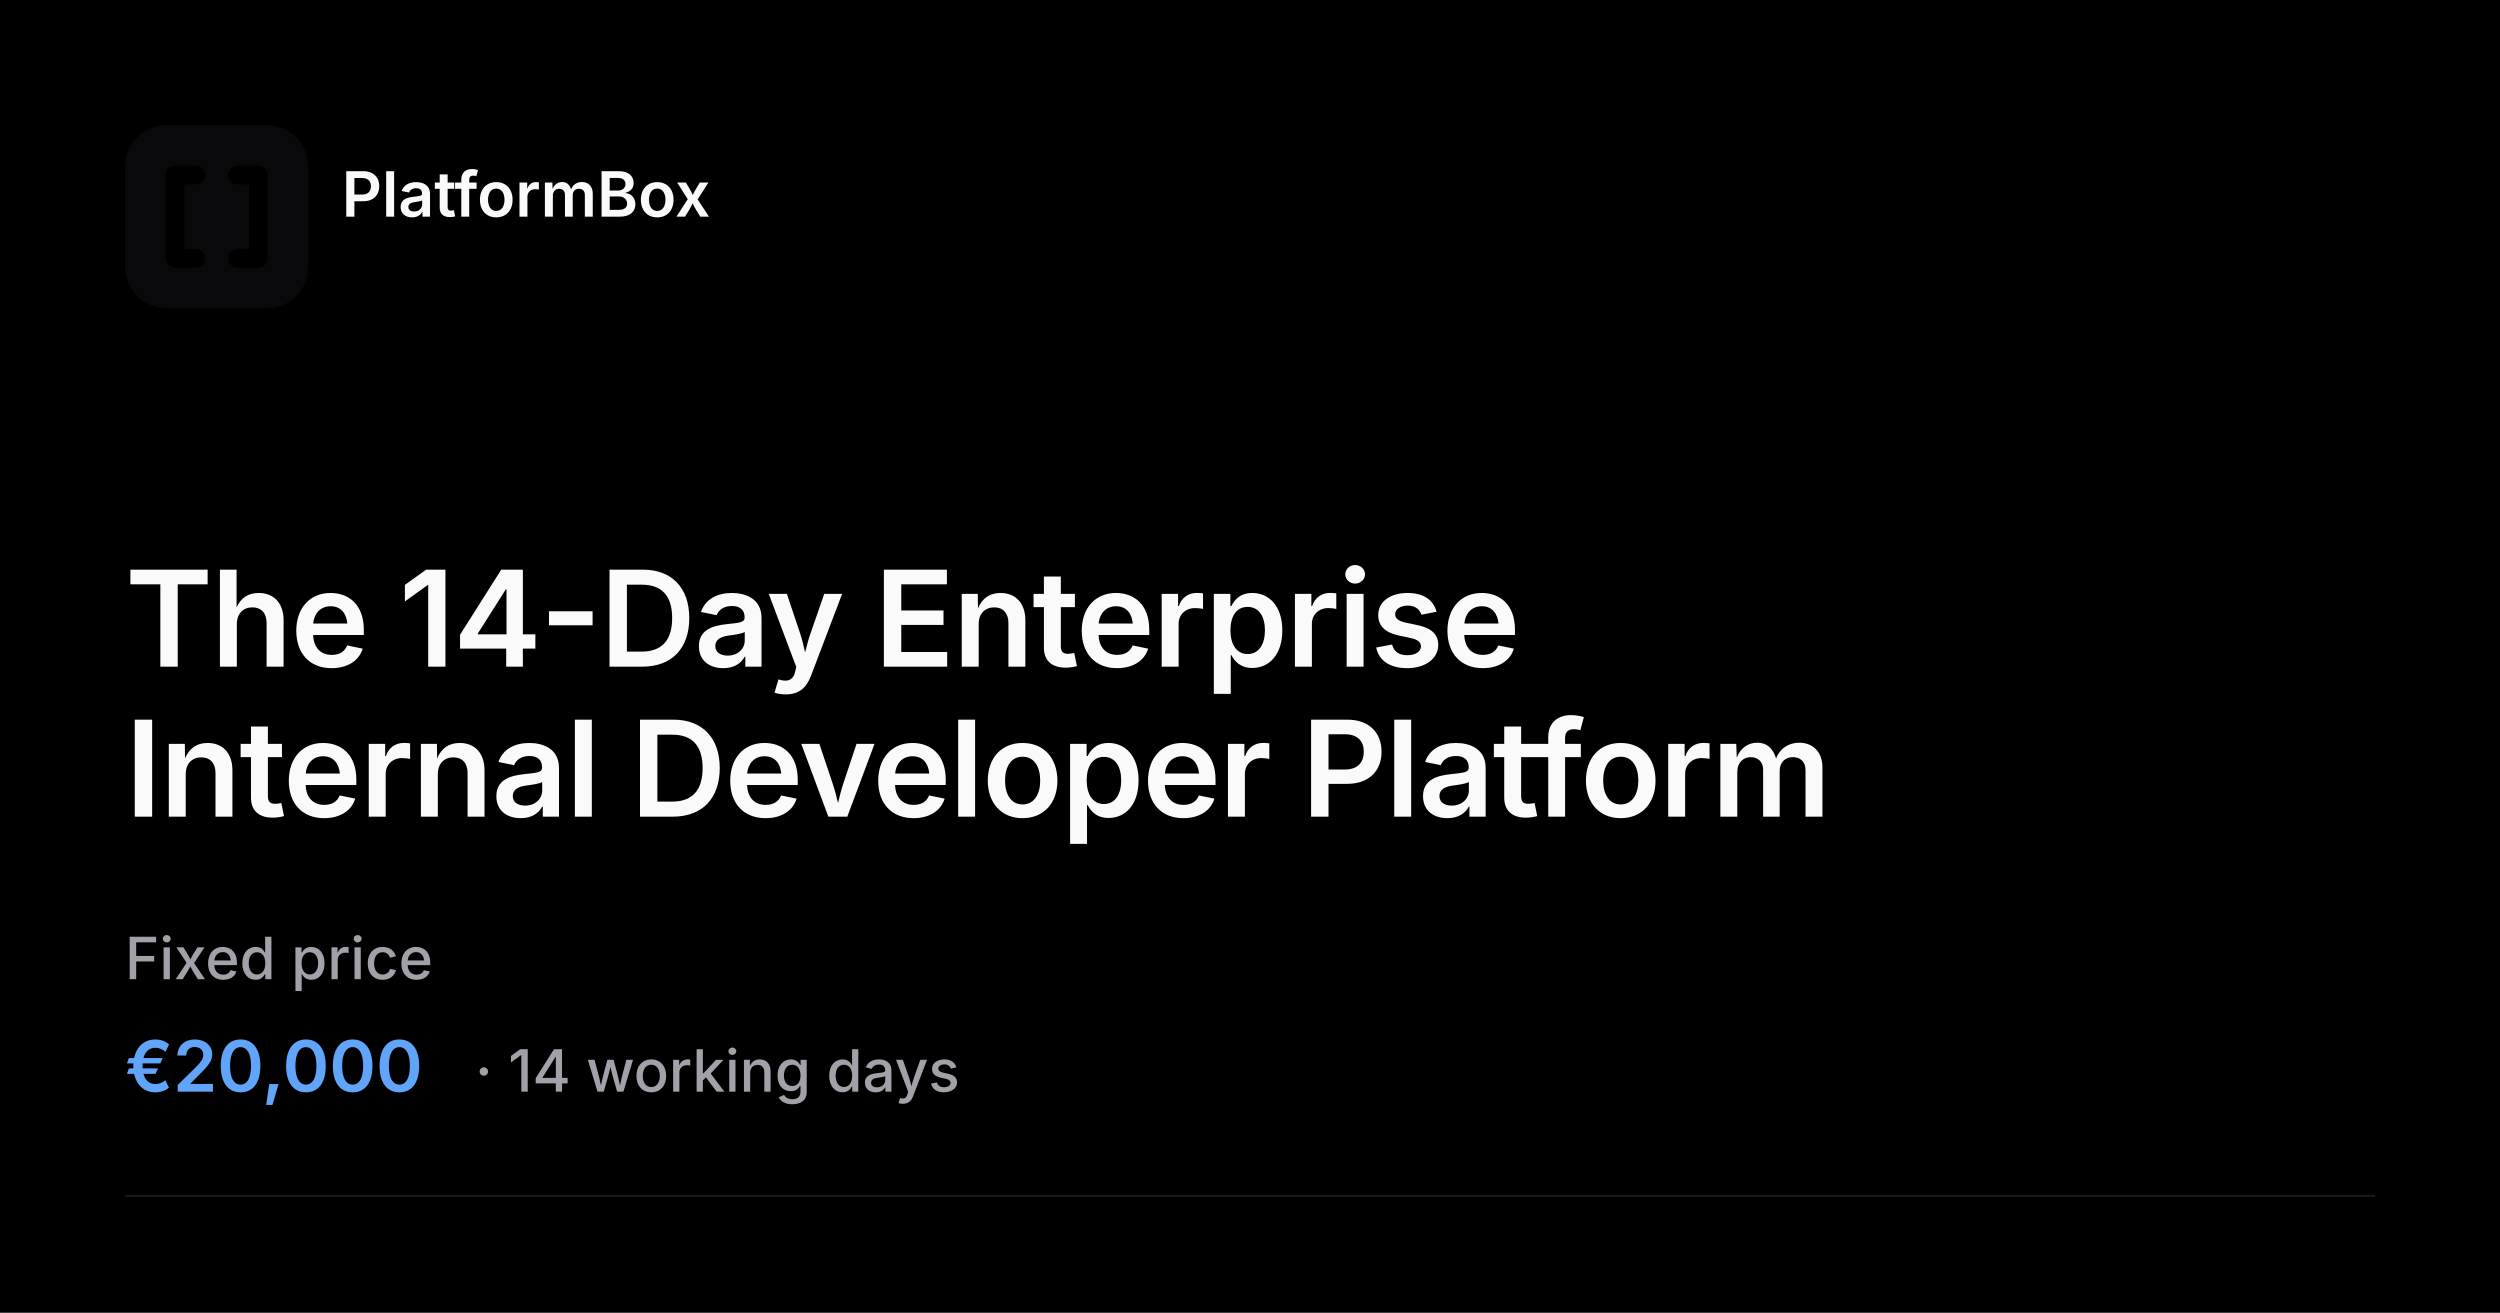
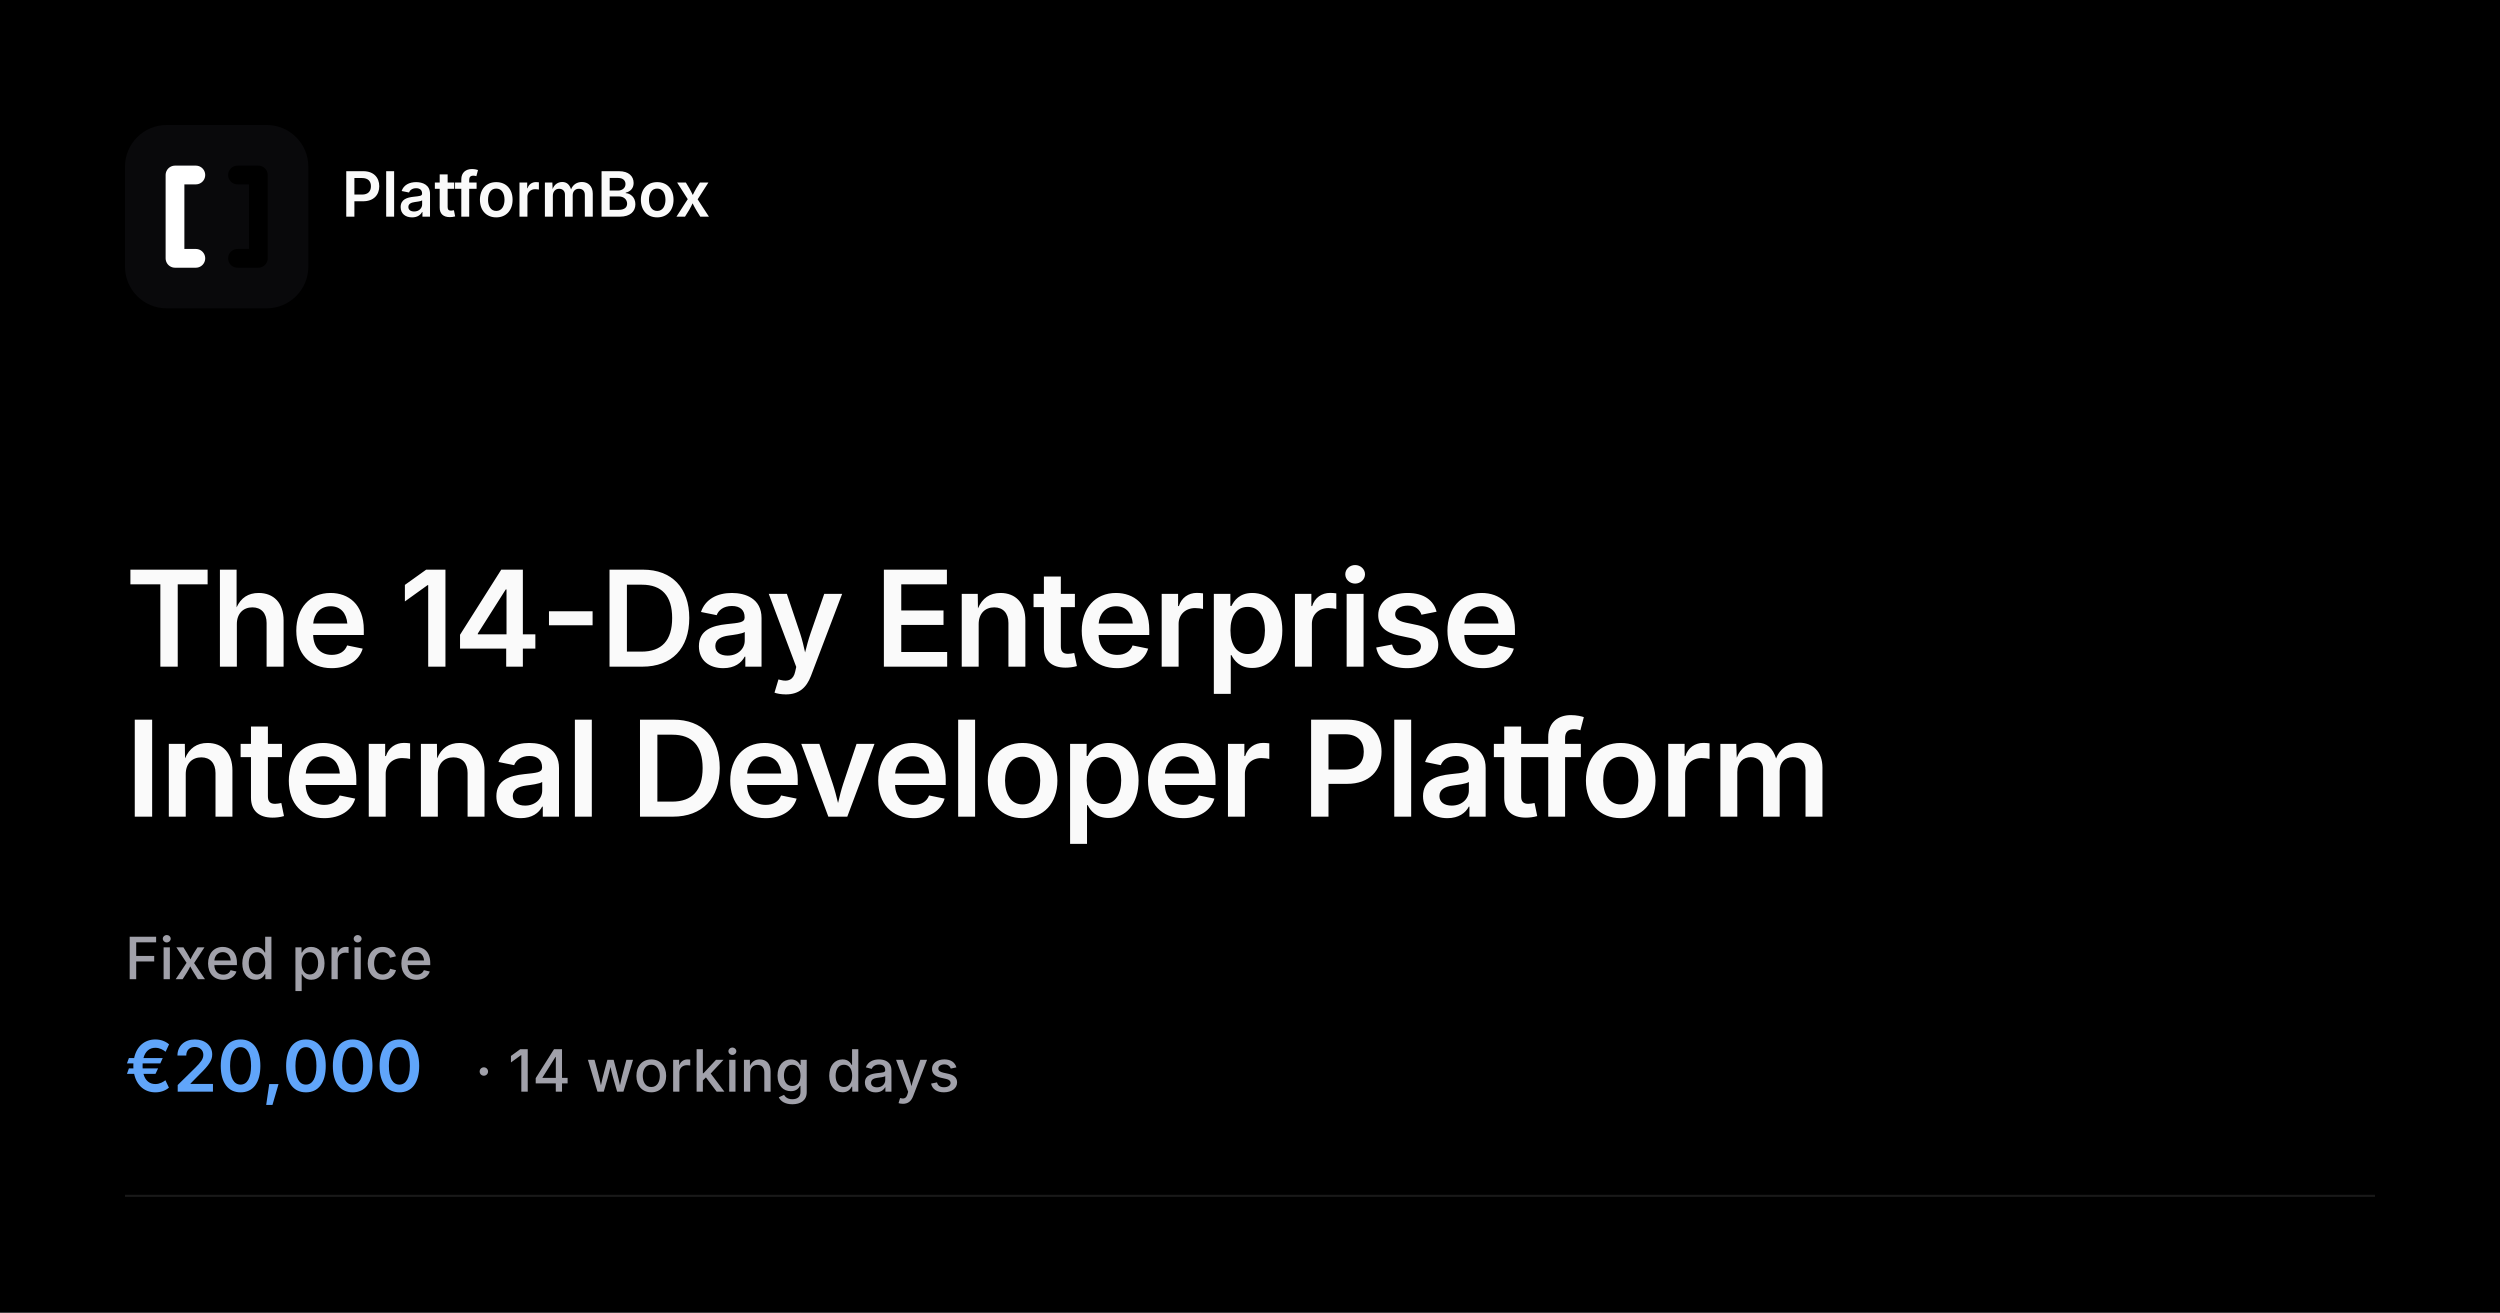
<svg xmlns="http://www.w3.org/2000/svg" width="1200" height="630" viewBox="0 0 1200 630">
  <defs>
    <linearGradient id="brand" x1="0%" y1="0%" x2="100%" y2="100%">
      <stop offset="0%" stopColor="#3b82f6" />
      <stop offset="100%" stopColor="#60a5fa" />
    </linearGradient>
    <radialGradient id="glow" cx="50%" cy="0%" r="80%">
      <stop offset="0%" stopColor="rgba(59,130,246,0.22)" />
      <stop offset="100%" stopColor="rgba(59,130,246,0)" />
    </radialGradient>
    <pattern id="grid" width="64" height="64" patternUnits="userSpaceOnUse">
      <path d="M 64 0 L 0 0 0 64" fill="none" stroke="rgba(255,255,255,0.04)" stroke-width="1" />
    </pattern>
  </defs>
  <rect width="1200" height="630" fill="#09090b" />
  <rect width="1200" height="630" fill="url(#grid)" />
  <rect width="1200" height="630" fill="url(#glow)" />
  <g transform="translate(60,60)">
    <rect width="88" height="88" rx="20" fill="#09090b" />
-     <path d="M 34 24 H 24 V 64 H 34" fill="none" stroke="url(#brand)" stroke-width="9" stroke-linecap="round" stroke-linejoin="round" />
+     <path d="M 34 24 H 24 V 64 H 34" fill="none" stroke="#ffffff" stroke-width="9" stroke-linecap="round" stroke-linejoin="round" />
    <path d="M 54 24 H 64 V 64 H 54" fill="none" stroke="url(#brand)" stroke-width="9" stroke-linecap="round" stroke-linejoin="round" />
    <text x="104" y="44" fill="#fafafa" font-family="Geist, -apple-system, sans-serif" font-size="30" font-weight="600">PlatformBox<span fill="#60a5fa">.io</span>
    </text>
  </g>
  <text x="60" y="320" fill="#fafafa" font-family="Geist, -apple-system, sans-serif" font-size="64" font-weight="600" letter-spacing="-1">The 14-Day Enterprise</text>
  <text x="60" y="392" fill="#fafafa" font-family="Geist, -apple-system, sans-serif" font-size="64" font-weight="600" letter-spacing="-1">Internal Developer Platform</text>
  <text x="60" y="470" fill="#a1a1aa" font-family="Geist, -apple-system, sans-serif" font-size="28" font-weight="500">Fixed price</text>
  <text x="60" y="524" fill="#60a5fa" font-family="Geist, -apple-system, sans-serif" font-size="34" font-weight="600">€20,000</text>
  <text x="228" y="524" fill="#a1a1aa" font-family="Geist, -apple-system, sans-serif" font-size="28" font-weight="500">· 14 working days</text>
  <line x1="60" y1="574" x2="1140" y2="574" stroke="rgba(255,255,255,0.1)" stroke-width="1" />
</svg>
